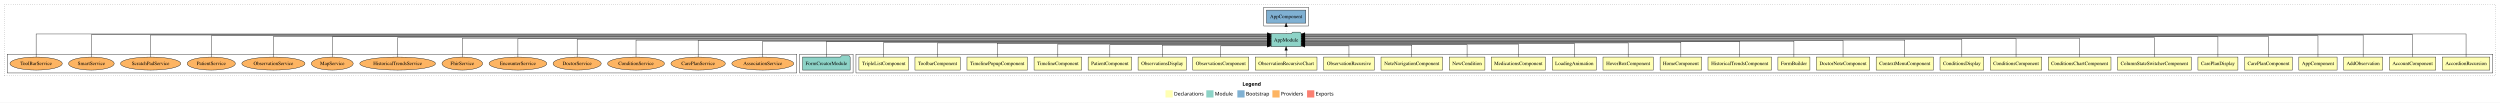
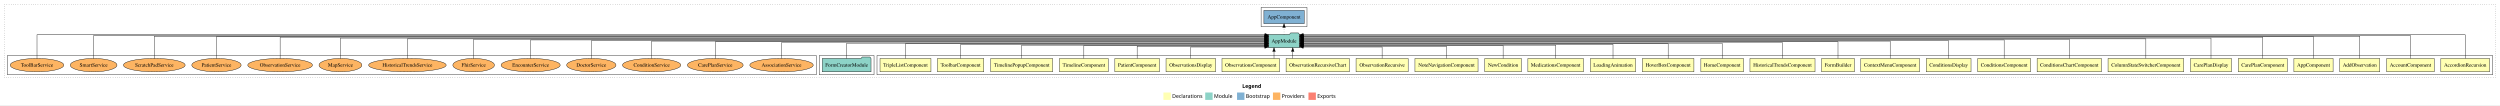
- <svg xmlns="http://www.w3.org/2000/svg" width="6922pt" height="284pt" viewBox="0.00 0.00 6922.00 284.00">
+ <svg xmlns="http://www.w3.org/2000/svg" width="6756pt" height="284pt" viewBox="0.00 0.00 6756.00 284.00">
  <g id="graph0" class="graph" transform="scale(1 1) rotate(0) translate(4 280)">
-     <polygon fill="#ffffff" stroke="transparent" points="-4,4 -4,-280 6918,-280 6918,4 -4,4" />
-     <text text-anchor="start" x="3436.009" y="-42.4" font-family="sans-serif" font-weight="bold" font-size="14.00" fill="#000000">Legend</text>
-     <polygon fill="#ffffb3" stroke="transparent" points="3223,-10 3223,-30 3243,-30 3243,-10 3223,-10" />
-     <text text-anchor="start" x="3246.629" y="-15.4" font-family="sans-serif" font-size="14.00" fill="#000000">  Declarations</text>
-     <polygon fill="#8dd3c7" stroke="transparent" points="3336,-10 3336,-30 3356,-30 3356,-10 3336,-10" />
-     <text text-anchor="start" x="3359.725" y="-15.4" font-family="sans-serif" font-size="14.00" fill="#000000">  Module</text>
-     <polygon fill="#80b1d3" stroke="transparent" points="3422,-10 3422,-30 3442,-30 3442,-10 3422,-10" />
-     <text text-anchor="start" x="3445.781" y="-15.4" font-family="sans-serif" font-size="14.00" fill="#000000">  Bootstrap</text>
-     <polygon fill="#fdb462" stroke="transparent" points="3519,-10 3519,-30 3539,-30 3539,-10 3519,-10" />
-     <text text-anchor="start" x="3542.673" y="-15.4" font-family="sans-serif" font-size="14.00" fill="#000000">  Providers</text>
-     <polygon fill="#fb8072" stroke="transparent" points="3615,-10 3615,-30 3635,-30 3635,-10 3615,-10" />
-     <text text-anchor="start" x="3638.726" y="-15.4" font-family="sans-serif" font-size="14.00" fill="#000000">  Exports</text>
+     <polygon fill="#ffffff" stroke="transparent" points="-4,4 -4,-280 6752,-280 6752,4 -4,4" />
+     <text text-anchor="start" x="3353.009" y="-42.4" font-family="sans-serif" font-weight="bold" font-size="14.00" fill="#000000">Legend</text>
+     <polygon fill="#ffffb3" stroke="transparent" points="3140,-10 3140,-30 3160,-30 3160,-10 3140,-10" />
+     <text text-anchor="start" x="3163.629" y="-15.4" font-family="sans-serif" font-size="14.00" fill="#000000">  Declarations</text>
+     <polygon fill="#8dd3c7" stroke="transparent" points="3253,-10 3253,-30 3273,-30 3273,-10 3253,-10" />
+     <text text-anchor="start" x="3276.725" y="-15.4" font-family="sans-serif" font-size="14.00" fill="#000000">  Module</text>
+     <polygon fill="#80b1d3" stroke="transparent" points="3339,-10 3339,-30 3359,-30 3359,-10 3339,-10" />
+     <text text-anchor="start" x="3362.781" y="-15.4" font-family="sans-serif" font-size="14.00" fill="#000000">  Bootstrap</text>
+     <polygon fill="#fdb462" stroke="transparent" points="3436,-10 3436,-30 3456,-30 3456,-10 3436,-10" />
+     <text text-anchor="start" x="3459.673" y="-15.4" font-family="sans-serif" font-size="14.00" fill="#000000">  Providers</text>
+     <polygon fill="#fb8072" stroke="transparent" points="3532,-10 3532,-30 3552,-30 3552,-10 3532,-10" />
+     <text text-anchor="start" x="3555.726" y="-15.4" font-family="sans-serif" font-size="14.00" fill="#000000">  Exports</text>
    <g id="clust1" class="cluster">
-       <polygon fill="none" stroke="#000000" stroke-dasharray="1,5" points="8,-70 8,-268 6906,-268 6906,-70 8,-70" />
+       <polygon fill="none" stroke="#000000" stroke-dasharray="1,5" points="8,-70 8,-268 6740,-268 6740,-70 8,-70" />
    </g>
    <g id="clust2" class="cluster">
-       <polygon fill="none" stroke="#000000" points="2366,-78 2366,-130 6898,-130 6898,-78 2366,-78" />
-     </g>
-     <g id="clust32" class="cluster">
+       <polygon fill="none" stroke="#000000" points="2366,-78 2366,-130 6732,-130 6732,-78 2366,-78" />
+     </g>
+     <g id="clust31" class="cluster">
      <polygon fill="none" stroke="#000000" points="2210,-78 2210,-130 2358,-130 2358,-78 2210,-78" />
    </g>
+     <g id="clust33" class="cluster">
+       <polygon fill="none" stroke="#000000" points="3404,-208 3404,-260 3528,-260 3528,-208 3404,-208" />
+     </g>
    <g id="clust34" class="cluster">
-       <polygon fill="none" stroke="#000000" points="3495,-208 3495,-260 3619,-260 3619,-208 3495,-208" />
-     </g>
-     <g id="clust35" class="cluster">
      <polygon fill="none" stroke="#000000" points="16,-78 16,-130 2202,-130 2202,-78 16,-78" />
    </g>
    <g id="node1" class="node">
-       <polygon fill="#ffffb3" stroke="#000000" points="6889.849,-122 6758.151,-122 6758.151,-86 6889.849,-86 6889.849,-122" />
-       <text text-anchor="middle" x="6824" y="-99.8" font-family="Times,serif" font-size="14.00" fill="#000000">AccordionRecursion</text>
-     </g>
-     <g id="node30" class="node">
-       <polygon fill="#8dd3c7" stroke="#000000" points="3598.657,-187 3595.657,-191 3574.657,-191 3571.657,-187 3515.343,-187 3515.343,-151 3598.657,-151 3598.657,-187" />
-       <text text-anchor="middle" x="3557" y="-164.8" font-family="Times,serif" font-size="14.00" fill="#000000">AppModule</text>
+       <polygon fill="#ffffb3" stroke="#000000" points="6723.849,-122 6592.151,-122 6592.151,-86 6723.849,-86 6723.849,-122" />
+       <text text-anchor="middle" x="6658" y="-99.8" font-family="Times,serif" font-size="14.00" fill="#000000">AccordionRecursion</text>
+     </g>
+     <g id="node29" class="node">
+       <polygon fill="#8dd3c7" stroke="#000000" points="3507.657,-187 3504.657,-191 3483.657,-191 3480.657,-187 3424.343,-187 3424.343,-151 3507.657,-151 3507.657,-187" />
+       <text text-anchor="middle" x="3466" y="-164.8" font-family="Times,serif" font-size="14.00" fill="#000000">AppModule</text>
    </g>
    <g id="edge1" class="edge">
-       <path fill="none" stroke="#000000" d="M6824,-122.198C6824,-146.356 6824,-186 6824,-186 6824,-186 3608.902,-186 3608.902,-186" />
-       <polygon fill="#000000" stroke="#000000" points="3608.902,-182.5 3598.902,-186 3608.902,-189.5 3608.902,-182.5" />
+       <path fill="none" stroke="#000000" d="M6658,-122.198C6658,-146.356 6658,-186 6658,-186 6658,-186 3517.82,-186 3517.82,-186" />
+       <polygon fill="#000000" stroke="#000000" points="3517.82,-182.5 3507.82,-186 3517.82,-189.5 3517.82,-182.5" />
    </g>
    <g id="node2" class="node">
-       <polygon fill="#ffffb3" stroke="#000000" points="6740.259,-122 6611.741,-122 6611.741,-86 6740.259,-86 6740.259,-122" />
-       <text text-anchor="middle" x="6676" y="-99.8" font-family="Times,serif" font-size="14.00" fill="#000000">AccountComponent</text>
+       <polygon fill="#ffffb3" stroke="#000000" points="6574.259,-122 6445.741,-122 6445.741,-86 6574.259,-86 6574.259,-122" />
+       <text text-anchor="middle" x="6510" y="-99.8" font-family="Times,serif" font-size="14.00" fill="#000000">AccountComponent</text>
    </g>
    <g id="edge2" class="edge">
-       <path fill="none" stroke="#000000" d="M6676,-122.153C6676,-145.757 6676,-184 6676,-184 6676,-184 3608.733,-184 3608.733,-184" />
-       <polygon fill="#000000" stroke="#000000" points="3608.733,-180.5 3598.733,-184 3608.733,-187.5 3608.733,-180.5" />
+       <path fill="none" stroke="#000000" d="M6510,-122.153C6510,-145.757 6510,-184 6510,-184 6510,-184 3517.872,-184 3517.872,-184" />
+       <polygon fill="#000000" stroke="#000000" points="3517.873,-180.5 3507.872,-184 3517.872,-187.5 3517.873,-180.5" />
    </g>
    <g id="node3" class="node">
-       <polygon fill="#ffffb3" stroke="#000000" points="6593.03,-122 6484.97,-122 6484.97,-86 6593.03,-86 6593.03,-122" />
-       <text text-anchor="middle" x="6539" y="-99.8" font-family="Times,serif" font-size="14.00" fill="#000000">AddObservation</text>
+       <polygon fill="#ffffb3" stroke="#000000" points="6427.03,-122 6318.97,-122 6318.97,-86 6427.03,-86 6427.03,-122" />
+       <text text-anchor="middle" x="6373" y="-99.8" font-family="Times,serif" font-size="14.00" fill="#000000">AddObservation</text>
    </g>
    <g id="edge3" class="edge">
-       <path fill="none" stroke="#000000" d="M6539,-122.323C6539,-145.66 6539,-183 6539,-183 6539,-183 3608.869,-183 3608.869,-183" />
-       <polygon fill="#000000" stroke="#000000" points="3608.869,-179.5 3598.869,-183 3608.869,-186.5 3608.869,-179.5" />
+       <path fill="none" stroke="#000000" d="M6373,-122.091C6373,-145.133 6373,-182 6373,-182 6373,-182 3517.933,-182 3517.933,-182" />
+       <polygon fill="#000000" stroke="#000000" points="3517.933,-178.5 3507.933,-182 3517.933,-185.5 3517.933,-178.5" />
    </g>
    <g id="node4" class="node">
-       <polygon fill="#ffffb3" stroke="#000000" points="6466.94,-122 6361.06,-122 6361.06,-86 6466.94,-86 6466.94,-122" />
-       <text text-anchor="middle" x="6414" y="-99.8" font-family="Times,serif" font-size="14.00" fill="#000000">AppComponent</text>
+       <polygon fill="#ffffb3" stroke="#000000" points="6300.94,-122 6195.06,-122 6195.06,-86 6300.94,-86 6300.94,-122" />
+       <text text-anchor="middle" x="6248" y="-99.8" font-family="Times,serif" font-size="14.00" fill="#000000">AppComponent</text>
    </g>
    <g id="edge4" class="edge">
-       <path fill="none" stroke="#000000" d="M6414,-122.248C6414,-145.018 6414,-181 6414,-181 6414,-181 3608.766,-181 3608.766,-181" />
-       <polygon fill="#000000" stroke="#000000" points="3608.766,-177.5 3598.766,-181 3608.766,-184.5 3608.766,-177.5" />
+       <path fill="none" stroke="#000000" d="M6248,-122.248C6248,-145.018 6248,-181 6248,-181 6248,-181 3517.759,-181 3517.759,-181" />
+       <polygon fill="#000000" stroke="#000000" points="3517.759,-177.5 3507.759,-181 3517.759,-184.5 3517.759,-177.5" />
    </g>
    <g id="node5" class="node">
-       <polygon fill="#ffffb3" stroke="#000000" points="6343.147,-122 6210.853,-122 6210.853,-86 6343.147,-86 6343.147,-122" />
-       <text text-anchor="middle" x="6277" y="-99.8" font-family="Times,serif" font-size="14.00" fill="#000000">CarePlanComponent</text>
+       <polygon fill="#ffffb3" stroke="#000000" points="6177.147,-122 6044.853,-122 6044.853,-86 6177.147,-86 6177.147,-122" />
+       <text text-anchor="middle" x="6111" y="-99.8" font-family="Times,serif" font-size="14.00" fill="#000000">CarePlanComponent</text>
    </g>
    <g id="edge5" class="edge">
-       <path fill="none" stroke="#000000" d="M6277,-122.155C6277,-144.352 6277,-179 6277,-179 6277,-179 3608.907,-179 3608.907,-179" />
-       <polygon fill="#000000" stroke="#000000" points="3608.907,-175.5 3598.907,-179 3608.907,-182.5 3608.907,-175.5" />
+       <path fill="none" stroke="#000000" d="M6111,-122.155C6111,-144.352 6111,-179 6111,-179 6111,-179 3517.813,-179 3517.813,-179" />
+       <polygon fill="#000000" stroke="#000000" points="3517.813,-175.5 3507.813,-179 3517.813,-182.5 3517.813,-175.5" />
    </g>
    <g id="node6" class="node">
-       <polygon fill="#ffffb3" stroke="#000000" points="6192.361,-122 6081.639,-122 6081.639,-86 6192.361,-86 6192.361,-122" />
-       <text text-anchor="middle" x="6137" y="-99.8" font-family="Times,serif" font-size="14.00" fill="#000000">CarePlanDisplay</text>
+       <polygon fill="#ffffb3" stroke="#000000" points="6026.361,-122 5915.639,-122 5915.639,-86 6026.361,-86 6026.361,-122" />
+       <text text-anchor="middle" x="5971" y="-99.8" font-family="Times,serif" font-size="14.00" fill="#000000">CarePlanDisplay</text>
    </g>
    <g id="edge6" class="edge">
-       <path fill="none" stroke="#000000" d="M6137,-122.292C6137,-144.206 6137,-178 6137,-178 6137,-178 3608.834,-178 3608.834,-178" />
-       <polygon fill="#000000" stroke="#000000" points="3608.834,-174.5 3598.834,-178 3608.834,-181.5 3608.834,-174.5" />
+       <path fill="none" stroke="#000000" d="M5971,-122.045C5971,-143.662 5971,-177 5971,-177 5971,-177 3517.907,-177 3517.907,-177" />
+       <polygon fill="#000000" stroke="#000000" points="3517.907,-173.5 3507.907,-177 3517.907,-180.5 3517.907,-173.5" />
    </g>
    <g id="node7" class="node">
-       <polygon fill="#ffffb3" stroke="#000000" points="6063.203,-122 5858.797,-122 5858.797,-86 6063.203,-86 6063.203,-122" />
-       <text text-anchor="middle" x="5961" y="-99.8" font-family="Times,serif" font-size="14.00" fill="#000000">ColumnStateSwitcherComponent</text>
+       <polygon fill="#ffffb3" stroke="#000000" points="5897.203,-122 5692.797,-122 5692.797,-86 5897.203,-86 5897.203,-122" />
+       <text text-anchor="middle" x="5795" y="-99.8" font-family="Times,serif" font-size="14.00" fill="#000000">ColumnStateSwitcherComponent</text>
    </g>
    <g id="edge7" class="edge">
-       <path fill="none" stroke="#000000" d="M5961,-122.169C5961,-143.498 5961,-176 5961,-176 5961,-176 3608.726,-176 3608.726,-176" />
-       <polygon fill="#000000" stroke="#000000" points="3608.726,-172.5 3598.726,-176 3608.726,-179.5 3608.726,-172.5" />
+       <path fill="none" stroke="#000000" d="M5795,-122.284C5795,-143.321 5795,-175 5795,-175 5795,-175 3517.911,-175 3517.911,-175" />
+       <polygon fill="#000000" stroke="#000000" points="3517.911,-171.5 3507.911,-175 3517.911,-178.5 3517.911,-171.5" />
    </g>
    <g id="node8" class="node">
-       <polygon fill="#ffffb3" stroke="#000000" points="5840.888,-122 5667.112,-122 5667.112,-86 5840.888,-86 5840.888,-122" />
-       <text text-anchor="middle" x="5754" y="-99.8" font-family="Times,serif" font-size="14.00" fill="#000000">ConditionsChartComponent</text>
+       <polygon fill="#ffffb3" stroke="#000000" points="5674.888,-122 5501.112,-122 5501.112,-86 5674.888,-86 5674.888,-122" />
+       <text text-anchor="middle" x="5588" y="-99.8" font-family="Times,serif" font-size="14.00" fill="#000000">ConditionsChartComponent</text>
    </g>
    <g id="edge8" class="edge">
-       <path fill="none" stroke="#000000" d="M5754,-122.027C5754,-142.767 5754,-174 5754,-174 5754,-174 3608.926,-174 3608.926,-174" />
-       <polygon fill="#000000" stroke="#000000" points="3608.926,-170.5 3598.926,-174 3608.926,-177.5 3608.926,-170.5" />
+       <path fill="none" stroke="#000000" d="M5588,-122.027C5588,-142.767 5588,-174 5588,-174 5588,-174 3517.911,-174 3517.911,-174" />
+       <polygon fill="#000000" stroke="#000000" points="3517.911,-170.5 3507.911,-174 3517.911,-177.5 3517.911,-170.5" />
    </g>
    <g id="node9" class="node">
-       <polygon fill="#ffffb3" stroke="#000000" points="5649.286,-122 5506.714,-122 5506.714,-86 5649.286,-86 5649.286,-122" />
-       <text text-anchor="middle" x="5578" y="-99.8" font-family="Times,serif" font-size="14.00" fill="#000000">ConditionsComponent</text>
+       <polygon fill="#ffffb3" stroke="#000000" points="5483.286,-122 5340.714,-122 5340.714,-86 5483.286,-86 5483.286,-122" />
+       <text text-anchor="middle" x="5412" y="-99.8" font-family="Times,serif" font-size="14.00" fill="#000000">ConditionsComponent</text>
    </g>
    <g id="edge9" class="edge">
-       <path fill="none" stroke="#000000" d="M5578,-122.129C5578,-142.572 5578,-173 5578,-173 5578,-173 3608.748,-173 3608.748,-173" />
-       <polygon fill="#000000" stroke="#000000" points="3608.748,-169.5 3598.748,-173 3608.747,-176.5 3608.748,-169.5" />
+       <path fill="none" stroke="#000000" d="M5412,-122.223C5412,-142.365 5412,-172 5412,-172 5412,-172 3517.999,-172 3517.999,-172" />
+       <polygon fill="#000000" stroke="#000000" points="3517.999,-168.5 3507.999,-172 3517.999,-175.5 3517.999,-168.5" />
    </g>
    <g id="node10" class="node">
-       <polygon fill="#ffffb3" stroke="#000000" points="5488.5,-122 5367.5,-122 5367.5,-86 5488.5,-86 5488.5,-122" />
-       <text text-anchor="middle" x="5428" y="-99.8" font-family="Times,serif" font-size="14.00" fill="#000000">ConditionsDisplay</text>
+       <polygon fill="#ffffb3" stroke="#000000" points="5322.5,-122 5201.5,-122 5201.5,-86 5322.5,-86 5322.5,-122" />
+       <text text-anchor="middle" x="5262" y="-99.8" font-family="Times,serif" font-size="14.00" fill="#000000">ConditionsDisplay</text>
    </g>
    <g id="edge10" class="edge">
-       <path fill="none" stroke="#000000" d="M5428,-122.308C5428,-142.145 5428,-171 5428,-171 5428,-171 3608.702,-171 3608.702,-171" />
-       <polygon fill="#000000" stroke="#000000" points="3608.702,-167.5 3598.702,-171 3608.702,-174.5 3608.702,-167.5" />
+       <path fill="none" stroke="#000000" d="M5262,-122.035C5262,-141.576 5262,-170 5262,-170 5262,-170 3517.751,-170 3517.751,-170" />
+       <polygon fill="#000000" stroke="#000000" points="3517.751,-166.5 3507.751,-170 3517.751,-173.5 3517.751,-166.5" />
    </g>
    <g id="node11" class="node">
-       <polygon fill="#ffffb3" stroke="#000000" points="5349.324,-122 5190.676,-122 5190.676,-86 5349.324,-86 5349.324,-122" />
-       <text text-anchor="middle" x="5270" y="-99.8" font-family="Times,serif" font-size="14.00" fill="#000000">ContextMenuComponent</text>
+       <polygon fill="#ffffb3" stroke="#000000" points="5183.324,-122 5024.676,-122 5024.676,-86 5183.324,-86 5183.324,-122" />
+       <text text-anchor="middle" x="5104" y="-99.8" font-family="Times,serif" font-size="14.00" fill="#000000">ContextMenuComponent</text>
    </g>
    <g id="edge11" class="edge">
-       <path fill="none" stroke="#000000" d="M5270,-122.106C5270,-141.339 5270,-169 5270,-169 5270,-169 3608.919,-169 3608.919,-169" />
-       <polygon fill="#000000" stroke="#000000" points="3608.919,-165.5 3598.919,-169 3608.919,-172.5 3608.919,-165.5" />
+       <path fill="none" stroke="#000000" d="M5104,-122.106C5104,-141.339 5104,-169 5104,-169 5104,-169 3517.722,-169 3517.722,-169" />
+       <polygon fill="#000000" stroke="#000000" points="3517.722,-165.5 3507.722,-169 3517.722,-172.5 3517.722,-165.5" />
    </g>
    <g id="node12" class="node">
-       <polygon fill="#ffffb3" stroke="#000000" points="5172.917,-122 5025.083,-122 5025.083,-86 5172.917,-86 5172.917,-122" />
-       <text text-anchor="middle" x="5099" y="-99.8" font-family="Times,serif" font-size="14.00" fill="#000000">DoctorNoteComponent</text>
-     </g>
-     <g id="edge12" class="edge">
-       <path fill="none" stroke="#000000" d="M5099,-122.169C5099,-141.09 5099,-168 5099,-168 5099,-168 3609.044,-168 3609.044,-168" />
-       <polygon fill="#000000" stroke="#000000" points="3609.044,-164.5 3599.044,-168 3609.044,-171.5 3609.044,-164.5" />
-     </g>
-     <g id="node13" class="node">
      <polygon fill="#ffffb3" stroke="#000000" points="5007.327,-122 4918.673,-122 4918.673,-86 5007.327,-86 5007.327,-122" />
      <text text-anchor="middle" x="4963" y="-99.8" font-family="Times,serif" font-size="14.00" fill="#000000">FormBuilder</text>
    </g>
-     <g id="edge13" class="edge">
-       <path fill="none" stroke="#000000" d="M4963,-122.267C4963,-140.555 4963,-166 4963,-166 4963,-166 3608.697,-166 3608.697,-166" />
-       <polygon fill="#000000" stroke="#000000" points="3608.697,-162.5 3598.697,-166 3608.697,-169.5 3608.697,-162.5" />
-     </g>
-     <g id="node14" class="node">
+     <g id="edge12" class="edge">
+       <path fill="none" stroke="#000000" d="M4963,-122.222C4963,-140.828 4963,-167 4963,-167 4963,-167 3517.995,-167 3517.995,-167" />
+       <polygon fill="#000000" stroke="#000000" points="3517.995,-163.5 3507.995,-167 3517.995,-170.5 3517.995,-163.5" />
+     </g>
+     <g id="node13" class="node">
      <polygon fill="#ffffb3" stroke="#000000" points="4900.909,-122 4725.091,-122 4725.091,-86 4900.909,-86 4900.909,-122" />
      <text text-anchor="middle" x="4813" y="-99.8" font-family="Times,serif" font-size="14.00" fill="#000000">HistoricalTrendsComponent</text>
    </g>
-     <g id="edge14" class="edge">
-       <path fill="none" stroke="#000000" d="M4813,-122.302C4813,-140.27 4813,-165 4813,-165 4813,-165 3608.789,-165 3608.789,-165" />
-       <polygon fill="#000000" stroke="#000000" points="3608.789,-161.5 3598.789,-165 3608.789,-168.5 3608.789,-161.5" />
-     </g>
-     <g id="node15" class="node">
+     <g id="edge13" class="edge">
+       <path fill="none" stroke="#000000" d="M4813,-122.302C4813,-140.27 4813,-165 4813,-165 4813,-165 3517.79,-165 3517.79,-165" />
+       <polygon fill="#000000" stroke="#000000" points="3517.79,-161.5 3507.79,-165 3517.79,-168.5 3517.79,-161.5" />
+     </g>
+     <g id="node14" class="node">
      <polygon fill="#ffffb3" stroke="#000000" points="4707.545,-122 4592.455,-122 4592.455,-86 4707.545,-86 4707.545,-122" />
      <text text-anchor="middle" x="4650" y="-99.8" font-family="Times,serif" font-size="14.00" fill="#000000">HomeComponent</text>
    </g>
-     <g id="edge15" class="edge">
-       <path fill="none" stroke="#000000" d="M4650,-122.022C4650,-139.373 4650,-163 4650,-163 4650,-163 3608.844,-163 3608.844,-163" />
-       <polygon fill="#000000" stroke="#000000" points="3608.844,-159.5 3598.844,-163 3608.844,-166.5 3608.844,-159.5" />
-     </g>
-     <g id="node16" class="node">
+     <g id="edge14" class="edge">
+       <path fill="none" stroke="#000000" d="M4650,-122.022C4650,-139.373 4650,-163 4650,-163 4650,-163 3517.791,-163 3517.791,-163" />
+       <polygon fill="#000000" stroke="#000000" points="3517.791,-159.5 3507.791,-163 3517.791,-166.5 3517.791,-159.5" />
+     </g>
+     <g id="node15" class="node">
      <polygon fill="#ffffb3" stroke="#000000" points="4573.651,-122 4434.349,-122 4434.349,-86 4573.651,-86 4573.651,-122" />
      <text text-anchor="middle" x="4504" y="-99.8" font-family="Times,serif" font-size="14.00" fill="#000000">HoverBoxComponent</text>
    </g>
-     <g id="edge16" class="edge">
-       <path fill="none" stroke="#000000" d="M4504,-122.035C4504,-138.734 4504,-161 4504,-161 4504,-161 3608.913,-161 3608.913,-161" />
-       <polygon fill="#000000" stroke="#000000" points="3608.913,-157.5 3598.913,-161 3608.913,-164.5 3608.913,-157.5" />
-     </g>
-     <g id="node17" class="node">
+     <g id="edge15" class="edge">
+       <path fill="none" stroke="#000000" d="M4504,-122.034C4504,-139.06 4504,-162 4504,-162 4504,-162 3517.976,-162 3517.976,-162" />
+       <polygon fill="#000000" stroke="#000000" points="3517.977,-158.5 3507.976,-162 3517.976,-165.5 3517.977,-158.5" />
+     </g>
+     <g id="node16" class="node">
      <polygon fill="#ffffb3" stroke="#000000" points="4416.042,-122 4293.958,-122 4293.958,-86 4416.042,-86 4416.042,-122" />
      <text text-anchor="middle" x="4355" y="-99.8" font-family="Times,serif" font-size="14.00" fill="#000000">LoadingAnimation</text>
    </g>
-     <g id="edge17" class="edge">
-       <path fill="none" stroke="#000000" d="M4355,-122.027C4355,-138.398 4355,-160 4355,-160 4355,-160 3608.78,-160 3608.78,-160" />
-       <polygon fill="#000000" stroke="#000000" points="3608.78,-156.5 3598.78,-160 3608.78,-163.5 3608.78,-156.5" />
-     </g>
-     <g id="node18" class="node">
+     <g id="edge16" class="edge">
+       <path fill="none" stroke="#000000" d="M4355,-122.027C4355,-138.398 4355,-160 4355,-160 4355,-160 3517.686,-160 3517.686,-160" />
+       <polygon fill="#000000" stroke="#000000" points="3517.686,-156.5 3507.686,-160 3517.686,-163.5 3517.686,-156.5" />
+     </g>
+     <g id="node17" class="node">
      <polygon fill="#ffffb3" stroke="#000000" points="4275.038,-122 4124.962,-122 4124.962,-86 4275.038,-86 4275.038,-122" />
      <text text-anchor="middle" x="4200" y="-99.8" font-family="Times,serif" font-size="14.00" fill="#000000">MedicationsComponent</text>
    </g>
-     <g id="edge18" class="edge">
-       <path fill="none" stroke="#000000" d="M4200,-122.282C4200,-137.948 4200,-158 4200,-158 4200,-158 3608.694,-158 3608.694,-158" />
-       <polygon fill="#000000" stroke="#000000" points="3608.694,-154.5 3598.694,-158 3608.694,-161.5 3608.694,-154.5" />
-     </g>
-     <g id="node19" class="node">
+     <g id="edge17" class="edge">
+       <path fill="none" stroke="#000000" d="M4200,-122.282C4200,-137.948 4200,-158 4200,-158 4200,-158 3517.832,-158 3517.832,-158" />
+       <polygon fill="#000000" stroke="#000000" points="3517.832,-154.5 3507.832,-158 3517.832,-161.5 3517.832,-154.5" />
+     </g>
+     <g id="node18" class="node">
      <polygon fill="#ffffb3" stroke="#000000" points="4107.437,-122 4008.563,-122 4008.563,-86 4107.437,-86 4107.437,-122" />
      <text text-anchor="middle" x="4058" y="-99.8" font-family="Times,serif" font-size="14.00" fill="#000000">NewCondition</text>
    </g>
-     <g id="edge19" class="edge">
-       <path fill="none" stroke="#000000" d="M4058,-122.187C4058,-137.182 4058,-156 4058,-156 4058,-156 3608.853,-156 3608.853,-156" />
-       <polygon fill="#000000" stroke="#000000" points="3608.853,-152.5 3598.853,-156 3608.853,-159.5 3608.853,-152.5" />
-     </g>
-     <g id="node20" class="node">
+     <g id="edge18" class="edge">
+       <path fill="none" stroke="#000000" d="M4058,-122.24C4058,-137.571 4058,-157 4058,-157 4058,-157 3518.101,-157 3518.101,-157" />
+       <polygon fill="#000000" stroke="#000000" points="3518.101,-153.5 3508.101,-157 3518.101,-160.5 3518.101,-153.5" />
+     </g>
+     <g id="node19" class="node">
      <polygon fill="#ffffb3" stroke="#000000" points="3990.252,-122 3819.748,-122 3819.748,-86 3990.252,-86 3990.252,-122" />
      <text text-anchor="middle" x="3905" y="-99.8" font-family="Times,serif" font-size="14.00" fill="#000000">NoteNavigationComponent</text>
    </g>
-     <g id="edge20" class="edge">
-       <path fill="none" stroke="#000000" d="M3905,-122.124C3905,-136.783 3905,-155 3905,-155 3905,-155 3608.977,-155 3608.977,-155" />
-       <polygon fill="#000000" stroke="#000000" points="3608.977,-151.5 3598.977,-155 3608.977,-158.5 3608.977,-151.5" />
-     </g>
-     <g id="node21" class="node">
+     <g id="edge19" class="edge">
+       <path fill="none" stroke="#000000" d="M3905,-122.124C3905,-136.783 3905,-155 3905,-155 3905,-155 3517.696,-155 3517.696,-155" />
+       <polygon fill="#000000" stroke="#000000" points="3517.696,-151.5 3507.696,-155 3517.696,-158.5 3517.696,-151.5" />
+     </g>
+     <g id="node20" class="node">
      <polygon fill="#ffffb3" stroke="#000000" points="3801.399,-122 3660.601,-122 3660.601,-86 3801.399,-86 3801.399,-122" />
      <text text-anchor="middle" x="3731" y="-99.8" font-family="Times,serif" font-size="14.00" fill="#000000">ObservationRecursive</text>
    </g>
-     <g id="edge21" class="edge">
-       <path fill="none" stroke="#000000" d="M3731,-122.246C3731,-136.177 3731,-153 3731,-153 3731,-153 3608.677,-153 3608.677,-153" />
-       <polygon fill="#000000" stroke="#000000" points="3608.677,-149.5 3598.677,-153 3608.677,-156.5 3608.677,-149.5" />
-     </g>
-     <g id="node22" class="node">
+     <g id="edge20" class="edge">
+       <path fill="none" stroke="#000000" d="M3731,-122.246C3731,-136.177 3731,-153 3731,-153 3731,-153 3517.698,-153 3517.698,-153" />
+       <polygon fill="#000000" stroke="#000000" points="3517.698,-149.5 3507.698,-153 3517.698,-156.5 3517.698,-149.5" />
+     </g>
+     <g id="node21" class="node">
      <polygon fill="#ffffb3" stroke="#000000" points="3642.501,-122 3471.499,-122 3471.499,-86 3642.501,-86 3642.501,-122" />
      <text text-anchor="middle" x="3557" y="-99.8" font-family="Times,serif" font-size="14.00" fill="#000000">ObservationRecursiveChart</text>
    </g>
-     <g id="edge22" class="edge">
-       <path fill="none" stroke="#000000" d="M3557,-122.106C3557,-122.106 3557,-140.991 3557,-140.991" />
-       <polygon fill="#000000" stroke="#000000" points="3553.5,-140.991 3557,-150.991 3560.5,-140.991 3553.5,-140.991" />
-     </g>
-     <g id="node23" class="node">
+     <g id="edge21" class="edge">
+       <path fill="none" stroke="#000000" d="M3489.539,-122.106C3489.539,-122.106 3489.539,-140.991 3489.539,-140.991" />
+       <polygon fill="#000000" stroke="#000000" points="3486.039,-140.991 3489.539,-150.991 3493.039,-140.991 3486.039,-140.991" />
+     </g>
+     <g id="node22" class="node">
      <polygon fill="#ffffb3" stroke="#000000" points="3453.699,-122 3298.301,-122 3298.301,-86 3453.699,-86 3453.699,-122" />
      <text text-anchor="middle" x="3376" y="-99.8" font-family="Times,serif" font-size="14.00" fill="#000000">ObservationsComponent</text>
    </g>
-     <g id="edge23" class="edge">
-       <path fill="none" stroke="#000000" d="M3376,-122.246C3376,-136.177 3376,-153 3376,-153 3376,-153 3505.02,-153 3505.02,-153" />
-       <polygon fill="#000000" stroke="#000000" points="3505.02,-156.5 3515.02,-153 3505.02,-149.5 3505.02,-156.5" />
-     </g>
-     <g id="node24" class="node">
+     <g id="edge22" class="edge">
+       <path fill="none" stroke="#000000" d="M3438.886,-122.106C3438.886,-122.106 3438.886,-140.991 3438.886,-140.991" />
+       <polygon fill="#000000" stroke="#000000" points="3435.386,-140.991 3438.886,-150.991 3442.386,-140.991 3435.386,-140.991" />
+     </g>
+     <g id="node23" class="node">
      <polygon fill="#ffffb3" stroke="#000000" points="3280.914,-122 3147.086,-122 3147.086,-86 3280.914,-86 3280.914,-122" />
      <text text-anchor="middle" x="3214" y="-99.8" font-family="Times,serif" font-size="14.00" fill="#000000">ObservationsDisplay</text>
    </g>
-     <g id="edge24" class="edge">
-       <path fill="none" stroke="#000000" d="M3214,-122.124C3214,-136.783 3214,-155 3214,-155 3214,-155 3505.284,-155 3505.284,-155" />
-       <polygon fill="#000000" stroke="#000000" points="3505.284,-158.5 3515.284,-155 3505.284,-151.5 3505.284,-158.5" />
-     </g>
-     <g id="node25" class="node">
+     <g id="edge23" class="edge">
+       <path fill="none" stroke="#000000" d="M3214,-122.246C3214,-136.177 3214,-153 3214,-153 3214,-153 3414.104,-153 3414.104,-153" />
+       <polygon fill="#000000" stroke="#000000" points="3414.104,-156.5 3424.104,-153 3414.104,-149.5 3414.104,-156.5" />
+     </g>
+     <g id="node24" class="node">
      <polygon fill="#ffffb3" stroke="#000000" points="3129.216,-122 3008.784,-122 3008.784,-86 3129.216,-86 3129.216,-122" />
      <text text-anchor="middle" x="3069" y="-99.8" font-family="Times,serif" font-size="14.00" fill="#000000">PatientComponent</text>
    </g>
-     <g id="edge25" class="edge">
-       <path fill="none" stroke="#000000" d="M3069,-122.187C3069,-137.182 3069,-156 3069,-156 3069,-156 3504.971,-156 3504.971,-156" />
-       <polygon fill="#000000" stroke="#000000" points="3504.971,-159.5 3514.971,-156 3504.971,-152.5 3504.971,-159.5" />
-     </g>
-     <g id="node26" class="node">
+     <g id="edge24" class="edge">
+       <path fill="none" stroke="#000000" d="M3069,-122.124C3069,-136.783 3069,-155 3069,-155 3069,-155 3414.264,-155 3414.264,-155" />
+       <polygon fill="#000000" stroke="#000000" points="3414.264,-158.5 3424.264,-155 3414.264,-151.5 3414.264,-158.5" />
+     </g>
+     <g id="node25" class="node">
      <polygon fill="#ffffb3" stroke="#000000" points="2990.877,-122 2859.123,-122 2859.123,-86 2990.877,-86 2990.877,-122" />
      <text text-anchor="middle" x="2925" y="-99.8" font-family="Times,serif" font-size="14.00" fill="#000000">TimelineComponent</text>
    </g>
-     <g id="edge26" class="edge">
-       <path fill="none" stroke="#000000" d="M2925,-122.282C2925,-137.948 2925,-158 2925,-158 2925,-158 3505.043,-158 3505.043,-158" />
-       <polygon fill="#000000" stroke="#000000" points="3505.043,-161.5 3515.043,-158 3505.043,-154.5 3505.043,-161.5" />
-     </g>
-     <g id="node27" class="node">
+     <g id="edge25" class="edge">
+       <path fill="none" stroke="#000000" d="M2925,-122.24C2925,-137.571 2925,-157 2925,-157 2925,-157 3413.999,-157 3413.999,-157" />
+       <polygon fill="#000000" stroke="#000000" points="3413.999,-160.5 3423.999,-157 3413.999,-153.5 3413.999,-160.5" />
+     </g>
+     <g id="node26" class="node">
      <polygon fill="#ffffb3" stroke="#000000" points="2840.66,-122 2673.34,-122 2673.34,-86 2840.66,-86 2840.66,-122" />
      <text text-anchor="middle" x="2757" y="-99.8" font-family="Times,serif" font-size="14.00" fill="#000000">TimelinePopupComponent</text>
    </g>
-     <g id="edge27" class="edge">
-       <path fill="none" stroke="#000000" d="M2757,-122.027C2757,-138.398 2757,-160 2757,-160 2757,-160 3505.115,-160 3505.115,-160" />
-       <polygon fill="#000000" stroke="#000000" points="3505.115,-163.5 3515.115,-160 3505.115,-156.5 3505.115,-163.5" />
-     </g>
-     <g id="node28" class="node">
+     <g id="edge26" class="edge">
+       <path fill="none" stroke="#000000" d="M2757,-122.282C2757,-137.948 2757,-158 2757,-158 2757,-158 3414.296,-158 3414.296,-158" />
+       <polygon fill="#000000" stroke="#000000" points="3414.296,-161.5 3424.296,-158 3414.296,-154.5 3414.296,-161.5" />
+     </g>
+     <g id="node27" class="node">
      <polygon fill="#ffffb3" stroke="#000000" points="2654.651,-122 2529.349,-122 2529.349,-86 2654.651,-86 2654.651,-122" />
      <text text-anchor="middle" x="2592" y="-99.8" font-family="Times,serif" font-size="14.00" fill="#000000">ToolbarComponent</text>
    </g>
-     <g id="edge28" class="edge">
-       <path fill="none" stroke="#000000" d="M2592,-122.035C2592,-138.734 2592,-161 2592,-161 2592,-161 3505.225,-161 3505.225,-161" />
-       <polygon fill="#000000" stroke="#000000" points="3505.226,-164.5 3515.225,-161 3505.225,-157.5 3505.226,-164.5" />
-     </g>
-     <g id="node29" class="node">
+     <g id="edge27" class="edge">
+       <path fill="none" stroke="#000000" d="M2592,-122.027C2592,-138.398 2592,-160 2592,-160 2592,-160 3414.14,-160 3414.14,-160" />
+       <polygon fill="#000000" stroke="#000000" points="3414.14,-163.5 3424.14,-160 3414.14,-156.5 3414.14,-163.5" />
+     </g>
+     <g id="node28" class="node">
      <polygon fill="#ffffb3" stroke="#000000" points="2511.82,-122 2374.18,-122 2374.18,-86 2511.82,-86 2511.82,-122" />
      <text text-anchor="middle" x="2443" y="-99.8" font-family="Times,serif" font-size="14.00" fill="#000000">TripleListComponent</text>
    </g>
-     <g id="edge29" class="edge">
-       <path fill="none" stroke="#000000" d="M2443,-122.022C2443,-139.373 2443,-163 2443,-163 2443,-163 3505.027,-163 3505.027,-163" />
-       <polygon fill="#000000" stroke="#000000" points="3505.027,-166.5 3515.027,-163 3505.027,-159.5 3505.027,-166.5" />
-     </g>
-     <g id="node32" class="node">
-       <polygon fill="#80b1d3" stroke="#000000" points="3611.439,-252 3502.561,-252 3502.561,-216 3611.439,-216 3611.439,-252" />
-       <text text-anchor="middle" x="3557" y="-229.8" font-family="Times,serif" font-size="14.00" fill="#000000">AppComponent </text>
-     </g>
-     <g id="edge31" class="edge">
-       <path fill="none" stroke="#000000" stroke-dasharray="1,5" d="M3557,-187.106C3557,-187.106 3557,-205.991 3557,-205.991" />
-       <polygon fill="#000000" stroke="#000000" points="3553.5,-205.991 3557,-215.991 3560.5,-205.991 3553.5,-205.991" />
+     <g id="edge28" class="edge">
+       <path fill="none" stroke="#000000" d="M2443,-122.034C2443,-139.06 2443,-162 2443,-162 2443,-162 3414.311,-162 3414.311,-162" />
+       <polygon fill="#000000" stroke="#000000" points="3414.311,-165.5 3424.311,-162 3414.311,-158.5 3414.311,-165.5" />
    </g>
    <g id="node31" class="node">
+       <polygon fill="#80b1d3" stroke="#000000" points="3520.439,-252 3411.561,-252 3411.561,-216 3520.439,-216 3520.439,-252" />
+       <text text-anchor="middle" x="3466" y="-229.8" font-family="Times,serif" font-size="14.00" fill="#000000">AppComponent </text>
+     </g>
+     <g id="edge30" class="edge">
+       <path fill="none" stroke="#000000" stroke-dasharray="1,5" d="M3466,-187.106C3466,-187.106 3466,-205.991 3466,-205.991" />
+       <polygon fill="#000000" stroke="#000000" points="3462.5,-205.991 3466,-215.991 3469.5,-205.991 3462.5,-205.991" />
+     </g>
+     <g id="node30" class="node">
      <polygon fill="#8dd3c7" stroke="#000000" points="2349.861,-122 2346.861,-126 2325.861,-126 2322.861,-122 2218.139,-122 2218.139,-86 2349.861,-86 2349.861,-122" />
      <text text-anchor="middle" x="2284" y="-99.8" font-family="Times,serif" font-size="14.00" fill="#000000">FormCreatorModule</text>
    </g>
-     <g id="edge30" class="edge">
-       <path fill="none" stroke="#000000" d="M2284,-122.302C2284,-140.27 2284,-165 2284,-165 2284,-165 3505.008,-165 3505.008,-165" />
-       <polygon fill="#000000" stroke="#000000" points="3505.008,-168.5 3515.008,-165 3505.008,-161.5 3505.008,-168.5" />
-     </g>
-     <g id="node33" class="node">
+     <g id="edge29" class="edge">
+       <path fill="none" stroke="#000000" d="M2284,-122.022C2284,-139.373 2284,-163 2284,-163 2284,-163 3414.279,-163 3414.279,-163" />
+       <polygon fill="#000000" stroke="#000000" points="3414.279,-166.5 3424.279,-163 3414.279,-159.5 3414.279,-166.5" />
+     </g>
+     <g id="node32" class="node">
      <ellipse fill="#fdb462" stroke="#000000" cx="2108" cy="-104" rx="85.669" ry="18" />
      <text text-anchor="middle" x="2108" y="-99.8" font-family="Times,serif" font-size="14.00" fill="#000000">AssociationService</text>
    </g>
-     <g id="edge32" class="edge">
-       <path fill="none" stroke="#000000" d="M2108,-122.267C2108,-140.555 2108,-166 2108,-166 2108,-166 3505.197,-166 3505.197,-166" />
-       <polygon fill="#000000" stroke="#000000" points="3505.197,-169.5 3515.197,-166 3505.197,-162.5 3505.197,-169.5" />
-     </g>
-     <g id="node34" class="node">
+     <g id="edge31" class="edge">
+       <path fill="none" stroke="#000000" d="M2108,-122.302C2108,-140.27 2108,-165 2108,-165 2108,-165 3414.243,-165 3414.243,-165" />
+       <polygon fill="#000000" stroke="#000000" points="3414.243,-168.5 3424.243,-165 3414.243,-161.5 3414.243,-168.5" />
+     </g>
+     <g id="node33" class="node">
      <ellipse fill="#fdb462" stroke="#000000" cx="1929" cy="-104" rx="75.275" ry="18" />
      <text text-anchor="middle" x="1929" y="-99.8" font-family="Times,serif" font-size="14.00" fill="#000000">CarePlanService</text>
    </g>
-     <g id="edge33" class="edge">
-       <path fill="none" stroke="#000000" d="M1929,-122.169C1929,-141.09 1929,-168 1929,-168 1929,-168 3505.121,-168 3505.121,-168" />
-       <polygon fill="#000000" stroke="#000000" points="3505.121,-171.5 3515.121,-168 3505.121,-164.5 3505.121,-171.5" />
-     </g>
-     <g id="node35" class="node">
+     <g id="edge32" class="edge">
+       <path fill="none" stroke="#000000" d="M1929,-122.222C1929,-140.828 1929,-167 1929,-167 1929,-167 3414.092,-167 3414.092,-167" />
+       <polygon fill="#000000" stroke="#000000" points="3414.092,-170.5 3424.092,-167 3414.092,-163.5 3414.092,-170.5" />
+     </g>
+     <g id="node34" class="node">
      <ellipse fill="#fdb462" stroke="#000000" cx="1757" cy="-104" rx="78.751" ry="18" />
      <text text-anchor="middle" x="1757" y="-99.8" font-family="Times,serif" font-size="14.00" fill="#000000">ConditionService</text>
    </g>
-     <g id="edge34" class="edge">
-       <path fill="none" stroke="#000000" d="M1757,-122.106C1757,-141.339 1757,-169 1757,-169 1757,-169 3505.156,-169 3505.156,-169" />
-       <polygon fill="#000000" stroke="#000000" points="3505.156,-172.5 3515.156,-169 3505.156,-165.5 3505.156,-172.5" />
-     </g>
-     <g id="node36" class="node">
+     <g id="edge33" class="edge">
+       <path fill="none" stroke="#000000" d="M1757,-122.106C1757,-141.339 1757,-169 1757,-169 1757,-169 3414.179,-169 3414.179,-169" />
+       <polygon fill="#000000" stroke="#000000" points="3414.179,-172.5 3424.179,-169 3414.179,-165.5 3414.179,-172.5" />
+     </g>
+     <g id="node35" class="node">
      <ellipse fill="#fdb462" stroke="#000000" cx="1594" cy="-104" rx="66.611" ry="18" />
      <text text-anchor="middle" x="1594" y="-99.8" font-family="Times,serif" font-size="14.00" fill="#000000">DoctorService</text>
    </g>
-     <g id="edge35" class="edge">
-       <path fill="none" stroke="#000000" d="M1594,-122.308C1594,-142.145 1594,-171 1594,-171 1594,-171 3505.092,-171 3505.092,-171" />
-       <polygon fill="#000000" stroke="#000000" points="3505.092,-174.5 3515.092,-171 3505.092,-167.5 3505.092,-174.5" />
-     </g>
-     <g id="node37" class="node">
+     <g id="edge34" class="edge">
+       <path fill="none" stroke="#000000" d="M1594,-122.035C1594,-141.576 1594,-170 1594,-170 1594,-170 3414.276,-170 3414.276,-170" />
+       <polygon fill="#000000" stroke="#000000" points="3414.276,-173.5 3424.276,-170 3414.276,-166.5 3414.276,-173.5" />
+     </g>
+     <g id="node36" class="node">
      <ellipse fill="#fdb462" stroke="#000000" cx="1430" cy="-104" rx="79.855" ry="18" />
      <text text-anchor="middle" x="1430" y="-99.8" font-family="Times,serif" font-size="14.00" fill="#000000">EncounterService</text>
    </g>
-     <g id="edge36" class="edge">
-       <path fill="none" stroke="#000000" d="M1430,-122.129C1430,-142.572 1430,-173 1430,-173 1430,-173 3504.99,-173 3504.99,-173" />
-       <polygon fill="#000000" stroke="#000000" points="3504.99,-176.5 3514.99,-173 3504.99,-169.5 3504.99,-176.5" />
-     </g>
-     <g id="node38" class="node">
+     <g id="edge35" class="edge">
+       <path fill="none" stroke="#000000" d="M1430,-122.223C1430,-142.365 1430,-172 1430,-172 1430,-172 3413.943,-172 3413.943,-172" />
+       <polygon fill="#000000" stroke="#000000" points="3413.943,-175.5 3423.943,-172 3413.943,-168.5 3413.943,-175.5" />
+     </g>
+     <g id="node37" class="node">
      <ellipse fill="#fdb462" stroke="#000000" cx="1276" cy="-104" rx="56.174" ry="18" />
      <text text-anchor="middle" x="1276" y="-99.8" font-family="Times,serif" font-size="14.00" fill="#000000">FhirService</text>
    </g>
-     <g id="edge37" class="edge">
-       <path fill="none" stroke="#000000" d="M1276,-122.027C1276,-142.767 1276,-174 1276,-174 1276,-174 3504.968,-174 3504.968,-174" />
-       <polygon fill="#000000" stroke="#000000" points="3504.968,-177.5 3514.968,-174 3504.968,-170.5 3504.968,-177.5" />
-     </g>
-     <g id="node39" class="node">
+     <g id="edge36" class="edge">
+       <path fill="none" stroke="#000000" d="M1276,-122.027C1276,-142.767 1276,-174 1276,-174 1276,-174 3414.207,-174 3414.207,-174" />
+       <polygon fill="#000000" stroke="#000000" points="3414.207,-177.5 3424.207,-174 3414.207,-170.5 3414.207,-177.5" />
+     </g>
+     <g id="node38" class="node">
      <ellipse fill="#fdb462" stroke="#000000" cx="1097" cy="-104" rx="104.767" ry="18" />
      <text text-anchor="middle" x="1097" y="-99.8" font-family="Times,serif" font-size="14.00" fill="#000000">HistoricalTrendsService</text>
    </g>
-     <g id="edge38" class="edge">
-       <path fill="none" stroke="#000000" d="M1097,-122.169C1097,-143.498 1097,-176 1097,-176 1097,-176 3505.334,-176 3505.334,-176" />
-       <polygon fill="#000000" stroke="#000000" points="3505.334,-179.5 3515.334,-176 3505.334,-172.5 3505.334,-179.5" />
-     </g>
-     <g id="node40" class="node">
+     <g id="edge37" class="edge">
+       <path fill="none" stroke="#000000" d="M1097,-122.284C1097,-143.321 1097,-175 1097,-175 1097,-175 3414.129,-175 3414.129,-175" />
+       <polygon fill="#000000" stroke="#000000" points="3414.129,-178.5 3424.129,-175 3414.128,-171.5 3414.129,-178.5" />
+     </g>
+     <g id="node39" class="node">
      <ellipse fill="#fdb462" stroke="#000000" cx="916" cy="-104" rx="57.883" ry="18" />
      <text text-anchor="middle" x="916" y="-99.8" font-family="Times,serif" font-size="14.00" fill="#000000">MapService</text>
    </g>
-     <g id="edge39" class="edge">
-       <path fill="none" stroke="#000000" d="M916,-122.292C916,-144.206 916,-178 916,-178 916,-178 3505.25,-178 3505.25,-178" />
-       <polygon fill="#000000" stroke="#000000" points="3505.25,-181.5 3515.25,-178 3505.25,-174.5 3505.25,-181.5" />
-     </g>
-     <g id="node41" class="node">
+     <g id="edge38" class="edge">
+       <path fill="none" stroke="#000000" d="M916,-122.045C916,-143.662 916,-177 916,-177 916,-177 3414.13,-177 3414.13,-177" />
+       <polygon fill="#000000" stroke="#000000" points="3414.13,-180.5 3424.13,-177 3414.13,-173.5 3414.13,-180.5" />
+     </g>
+     <g id="node40" class="node">
      <ellipse fill="#fdb462" stroke="#000000" cx="753" cy="-104" rx="87.377" ry="18" />
      <text text-anchor="middle" x="753" y="-99.8" font-family="Times,serif" font-size="14.00" fill="#000000">ObservationService</text>
    </g>
-     <g id="edge40" class="edge">
-       <path fill="none" stroke="#000000" d="M753,-122.155C753,-144.352 753,-179 753,-179 753,-179 3505.186,-179 3505.186,-179" />
-       <polygon fill="#000000" stroke="#000000" points="3505.186,-182.5 3515.186,-179 3505.186,-175.5 3505.186,-182.5" />
-     </g>
-     <g id="node42" class="node">
+     <g id="edge39" class="edge">
+       <path fill="none" stroke="#000000" d="M753,-122.155C753,-144.352 753,-179 753,-179 753,-179 3414.201,-179 3414.201,-179" />
+       <polygon fill="#000000" stroke="#000000" points="3414.201,-182.5 3424.201,-179 3414.201,-175.5 3414.201,-182.5" />
+     </g>
+     <g id="node41" class="node">
      <ellipse fill="#fdb462" stroke="#000000" cx="581" cy="-104" rx="66.627" ry="18" />
      <text text-anchor="middle" x="581" y="-99.8" font-family="Times,serif" font-size="14.00" fill="#000000">PatientService</text>
    </g>
-     <g id="edge41" class="edge">
-       <path fill="none" stroke="#000000" d="M581,-122.248C581,-145.018 581,-181 581,-181 581,-181 3505.215,-181 3505.215,-181" />
-       <polygon fill="#000000" stroke="#000000" points="3505.215,-184.5 3515.215,-181 3505.215,-177.5 3505.215,-184.5" />
-     </g>
-     <g id="node43" class="node">
+     <g id="edge40" class="edge">
+       <path fill="none" stroke="#000000" d="M581,-122.248C581,-145.018 581,-181 581,-181 581,-181 3414.105,-181 3414.105,-181" />
+       <polygon fill="#000000" stroke="#000000" points="3414.105,-184.5 3424.105,-181 3414.105,-177.5 3414.105,-184.5" />
+     </g>
+     <g id="node42" class="node">
      <ellipse fill="#fdb462" stroke="#000000" cx="413" cy="-104" rx="83.362" ry="18" />
      <text text-anchor="middle" x="413" y="-99.8" font-family="Times,serif" font-size="14.00" fill="#000000">ScratchPadService</text>
    </g>
-     <g id="edge42" class="edge">
-       <path fill="none" stroke="#000000" d="M413,-122.323C413,-145.66 413,-183 413,-183 413,-183 3505.226,-183 3505.226,-183" />
-       <polygon fill="#000000" stroke="#000000" points="3505.226,-186.5 3515.226,-183 3505.226,-179.5 3505.226,-186.5" />
-     </g>
-     <g id="node44" class="node">
+     <g id="edge41" class="edge">
+       <path fill="none" stroke="#000000" d="M413,-122.091C413,-145.133 413,-182 413,-182 413,-182 3414.292,-182 3414.292,-182" />
+       <polygon fill="#000000" stroke="#000000" points="3414.292,-185.5 3424.292,-182 3414.292,-178.5 3414.292,-185.5" />
+     </g>
+     <g id="node43" class="node">
      <ellipse fill="#fdb462" stroke="#000000" cx="249" cy="-104" rx="63.115" ry="18" />
      <text text-anchor="middle" x="249" y="-99.8" font-family="Times,serif" font-size="14.00" fill="#000000">SmartService</text>
    </g>
-     <g id="edge43" class="edge">
-       <path fill="none" stroke="#000000" d="M249,-122.153C249,-145.757 249,-184 249,-184 249,-184 3505.175,-184 3505.175,-184" />
-       <polygon fill="#000000" stroke="#000000" points="3505.175,-187.5 3515.175,-184 3505.175,-180.5 3505.175,-187.5" />
-     </g>
-     <g id="node45" class="node">
+     <g id="edge42" class="edge">
+       <path fill="none" stroke="#000000" d="M249,-122.153C249,-145.757 249,-184 249,-184 249,-184 3414.149,-184 3414.149,-184" />
+       <polygon fill="#000000" stroke="#000000" points="3414.149,-187.5 3424.149,-184 3414.149,-180.5 3414.149,-187.5" />
+     </g>
+     <g id="node44" class="node">
      <ellipse fill="#fdb462" stroke="#000000" cx="96" cy="-104" rx="72.348" ry="18" />
      <text text-anchor="middle" x="96" y="-99.8" font-family="Times,serif" font-size="14.00" fill="#000000">ToolBarService</text>
    </g>
-     <g id="edge44" class="edge">
-       <path fill="none" stroke="#000000" d="M96,-122.198C96,-146.356 96,-186 96,-186 96,-186 3505.107,-186 3505.107,-186" />
-       <polygon fill="#000000" stroke="#000000" points="3505.107,-189.5 3515.107,-186 3505.107,-182.5 3505.107,-189.5" />
+     <g id="edge43" class="edge">
+       <path fill="none" stroke="#000000" d="M96,-122.198C96,-146.356 96,-186 96,-186 96,-186 3414.304,-186 3414.304,-186" />
+       <polygon fill="#000000" stroke="#000000" points="3414.304,-189.5 3424.304,-186 3414.304,-182.5 3414.304,-189.5" />
    </g>
  </g>
</svg>
